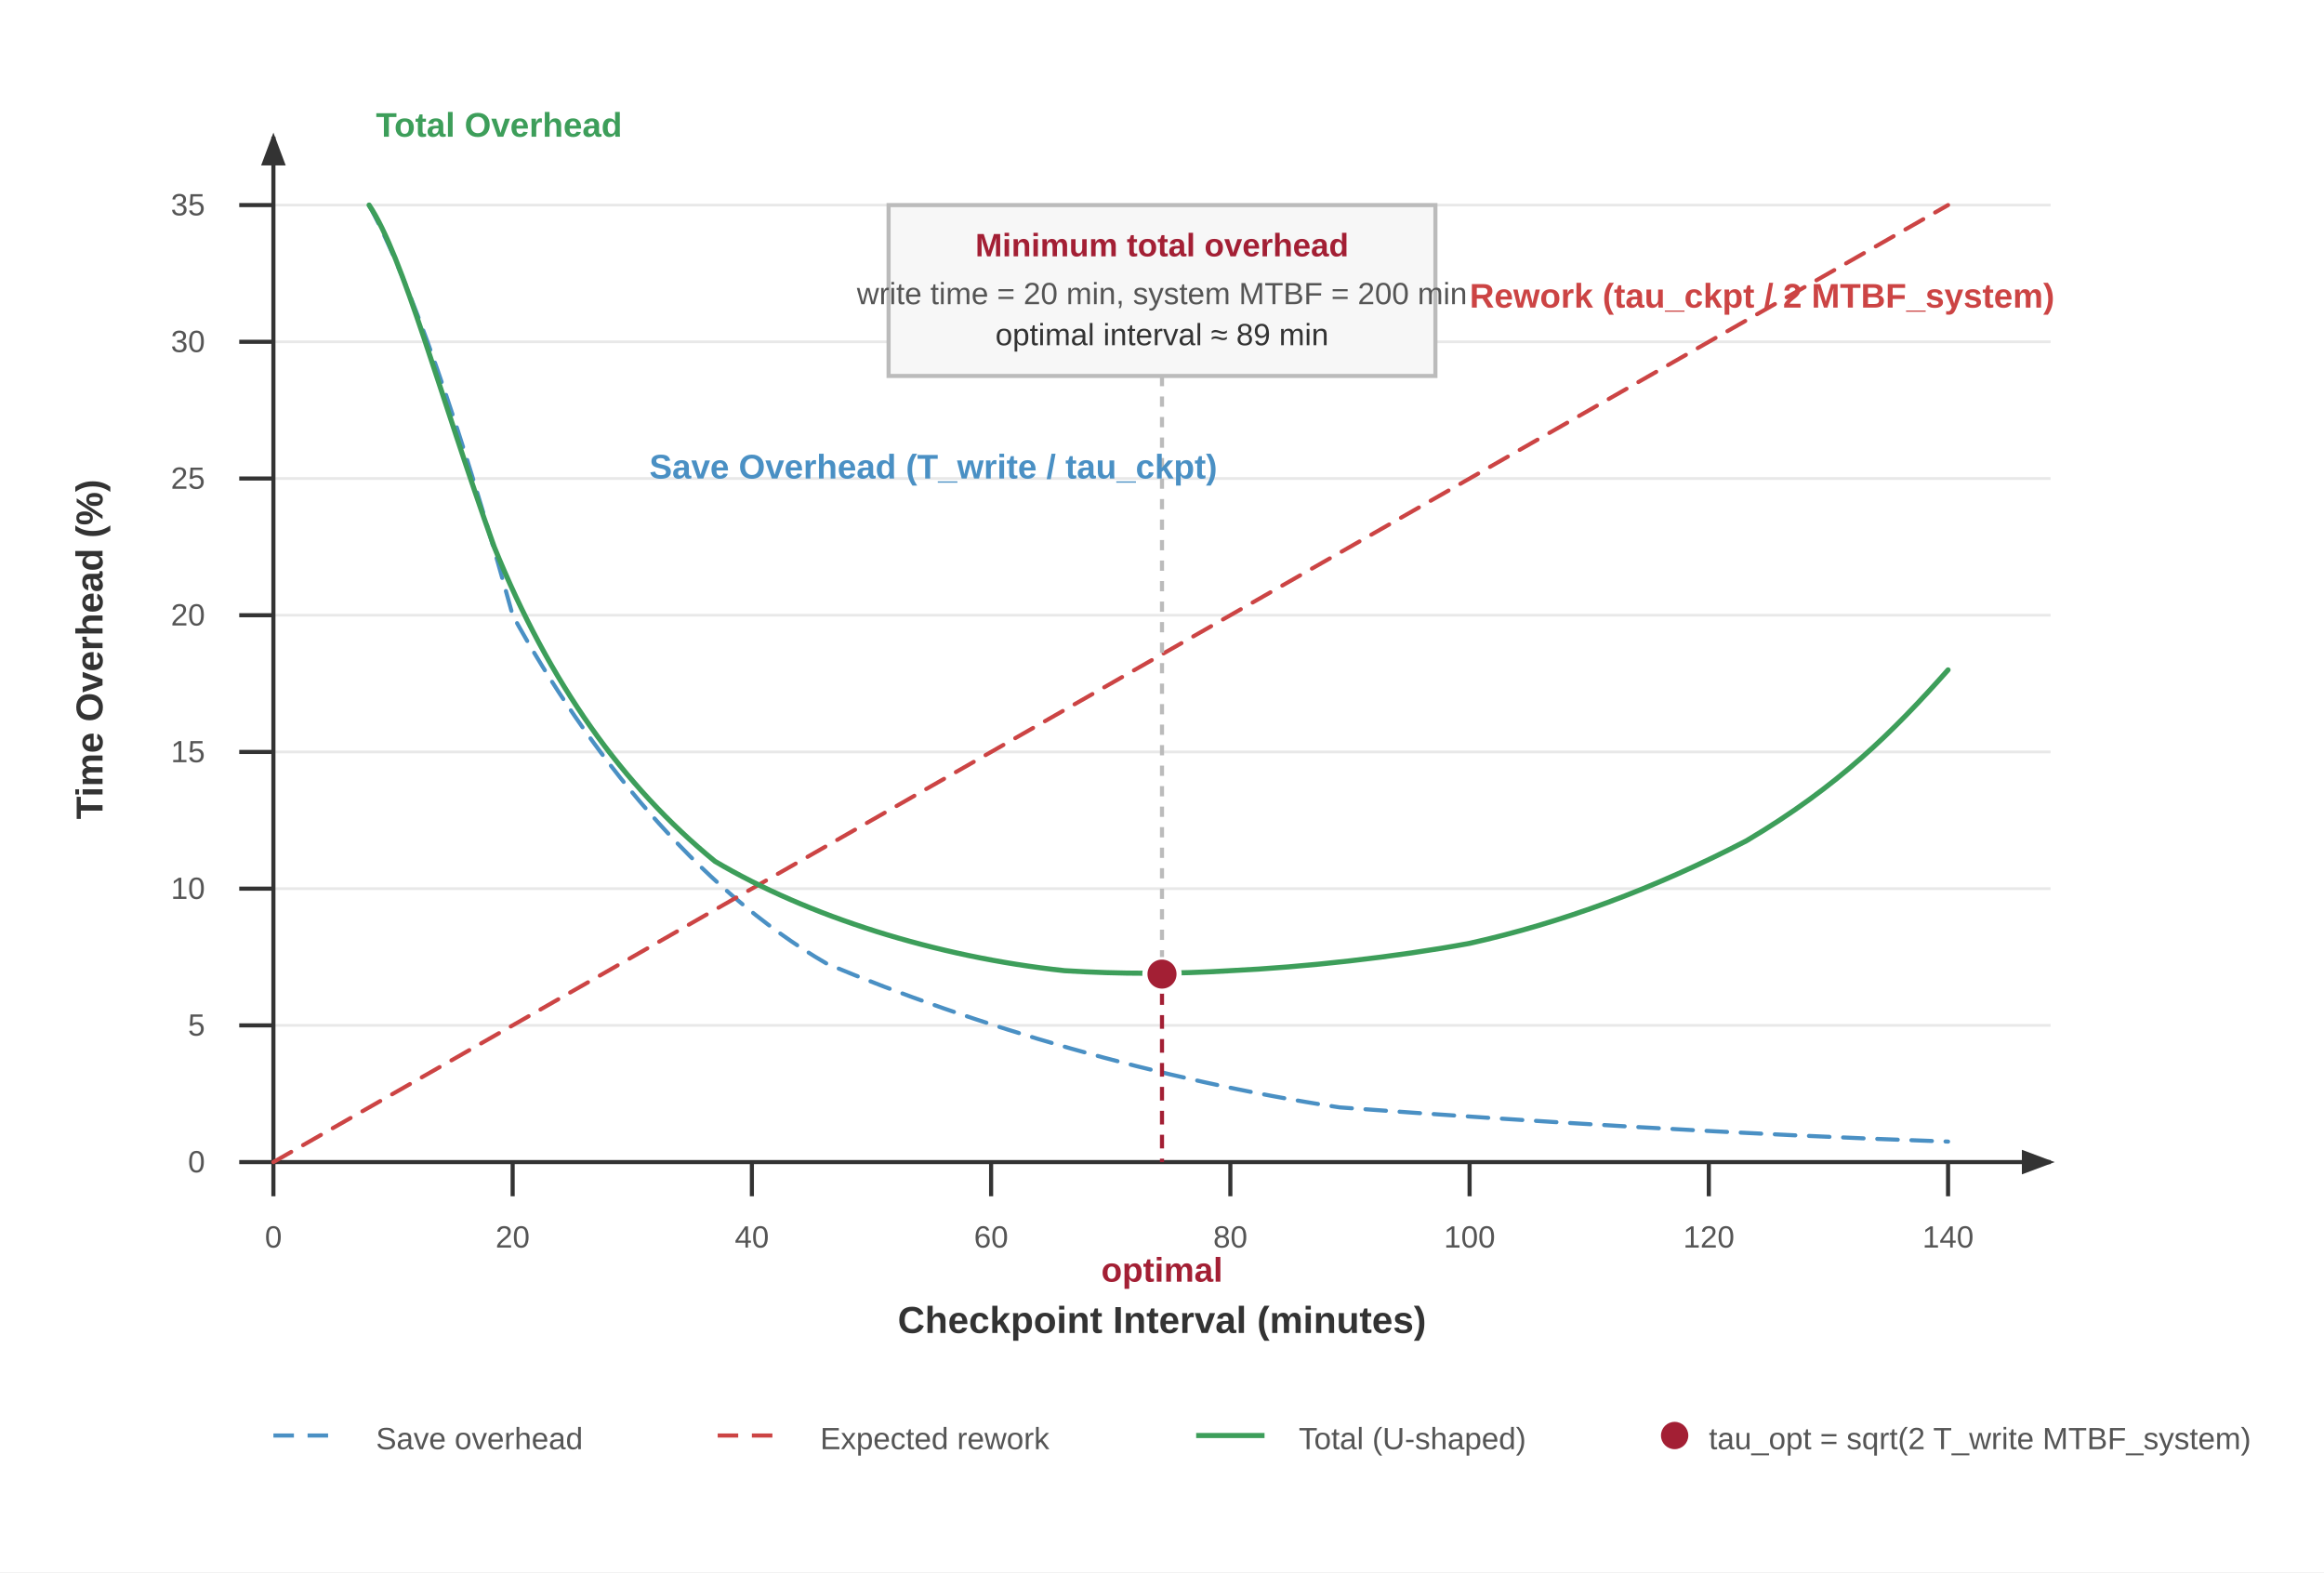
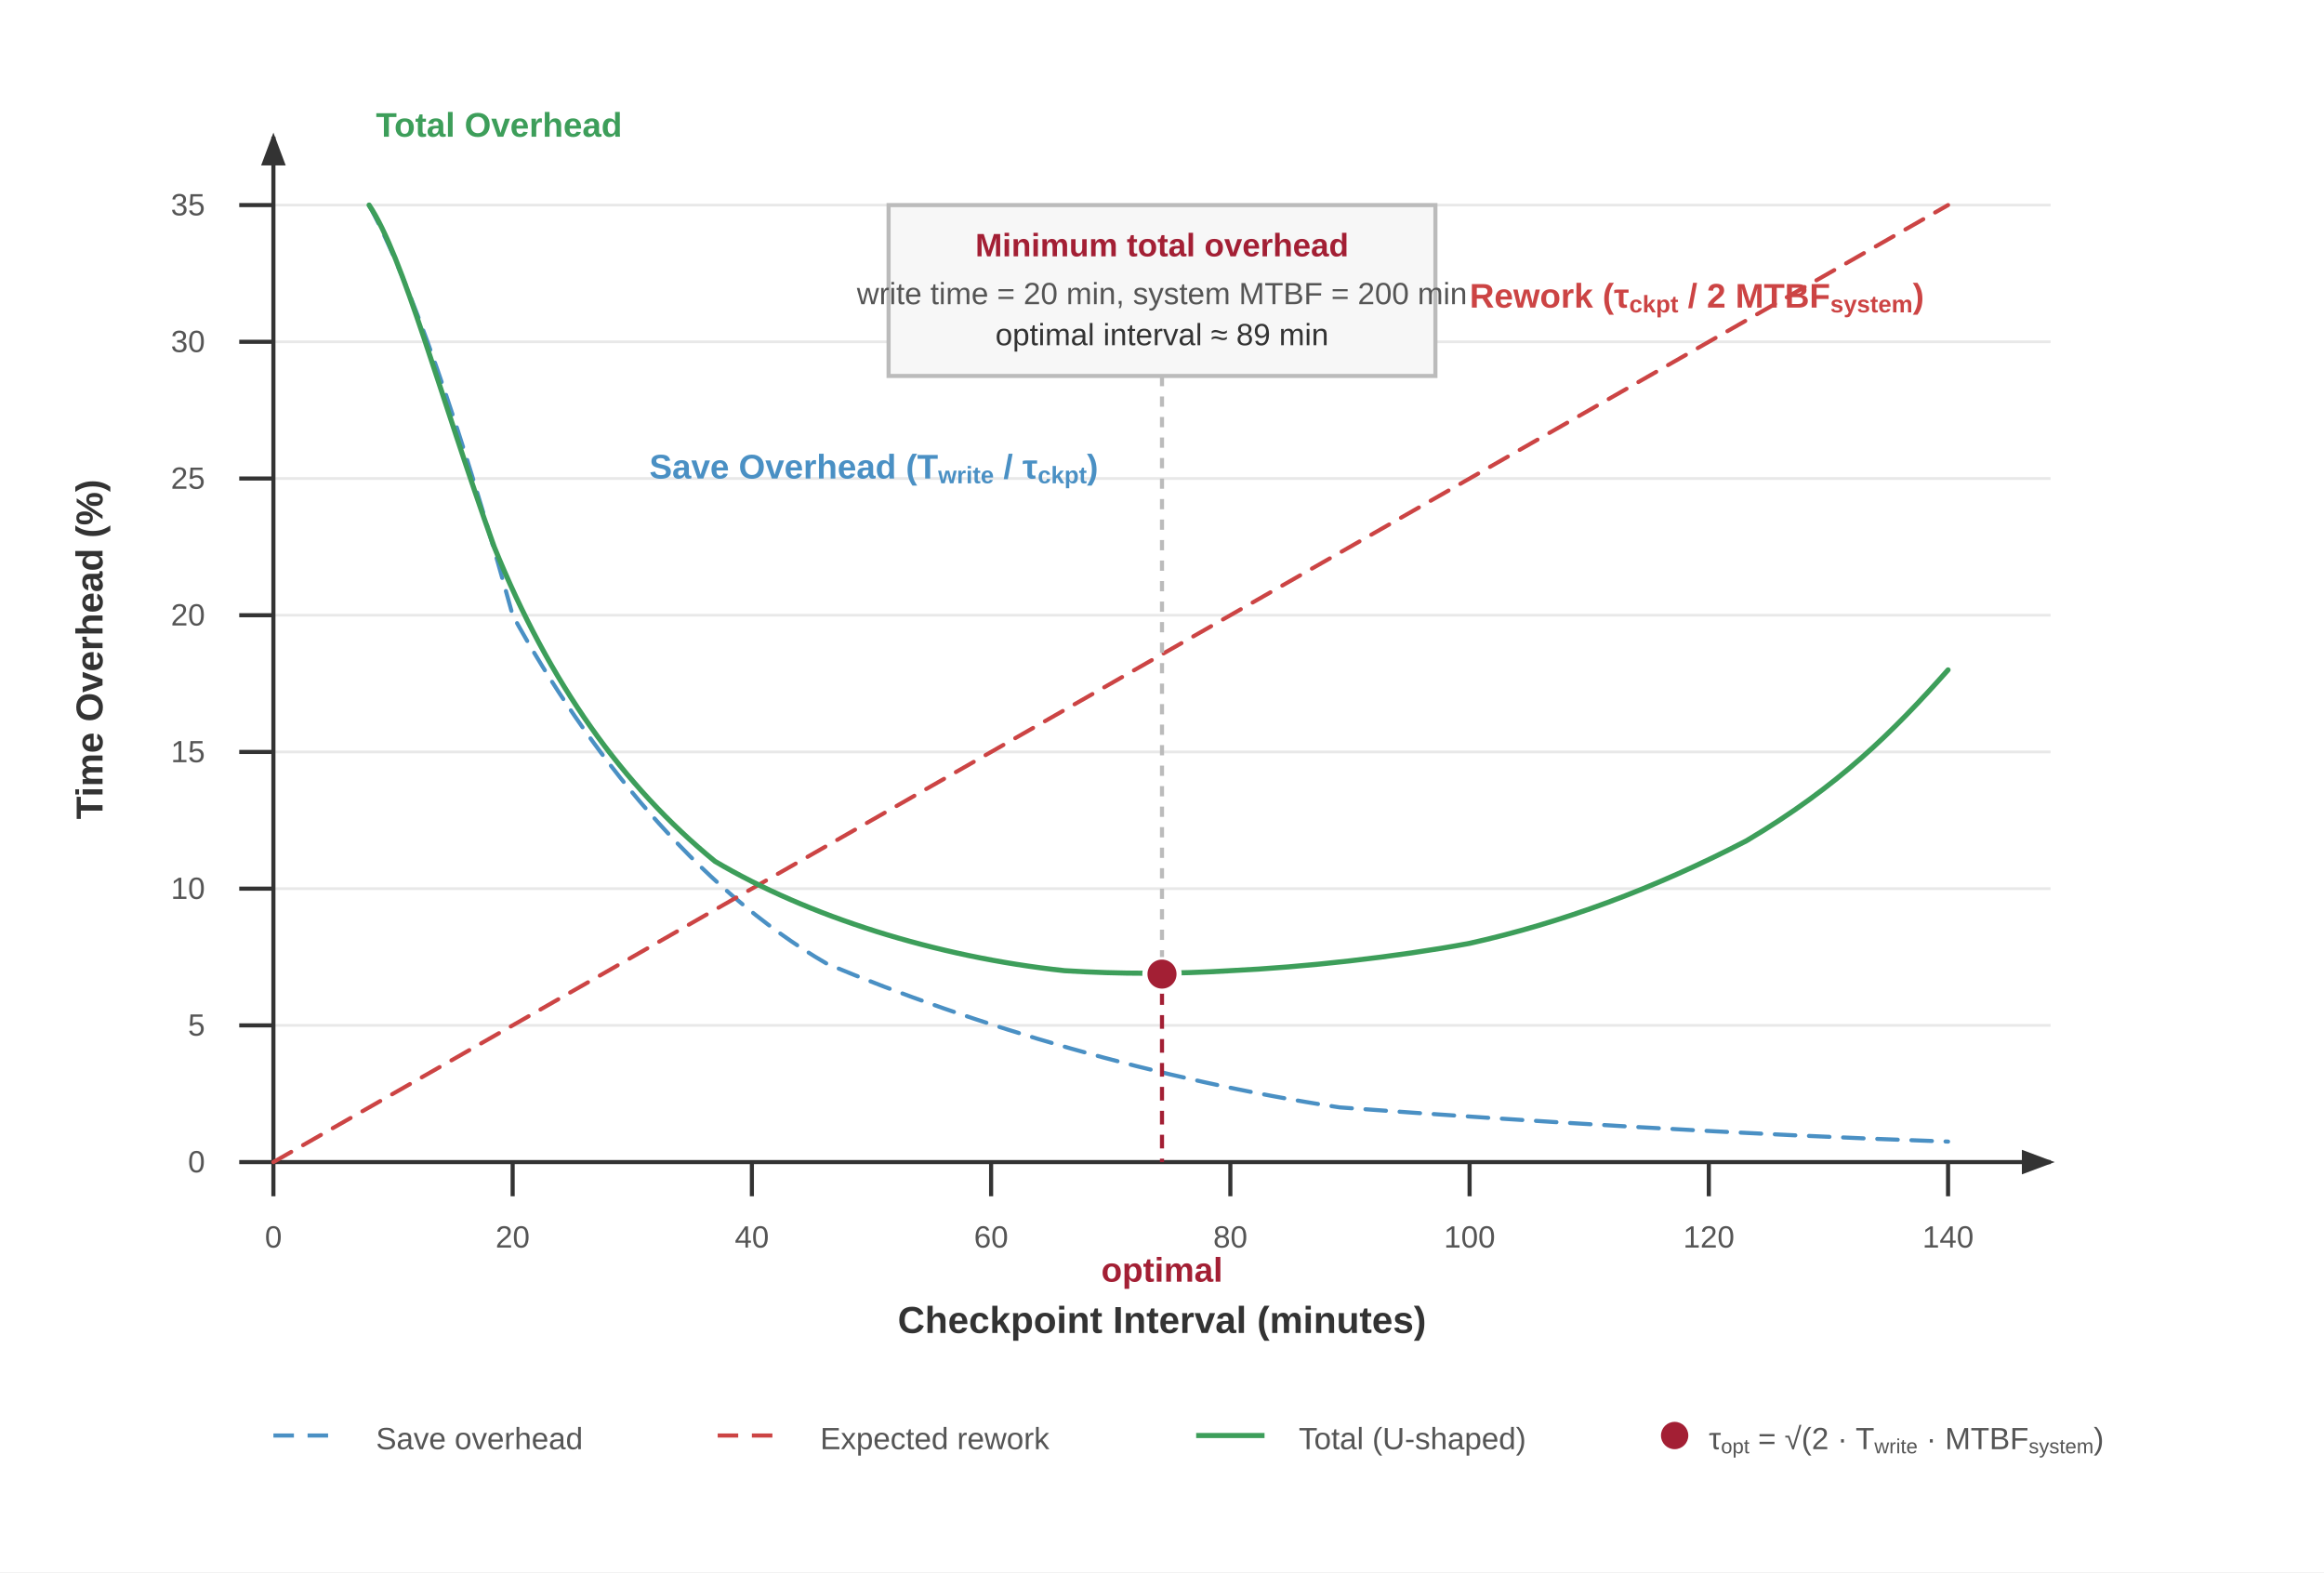
<svg xmlns="http://www.w3.org/2000/svg" font-family="Arial, Helvetica, sans-serif" viewBox="0 0 680 460">
  <rect width="680" height="460" fill="#fff" />
  <defs>
    <marker id="arrow" markerWidth="8" markerHeight="6" refX="7" refY="3" orient="auto">
      <path d="M0,0 L8,3 L0,6 Z" fill="#333" />
    </marker>
  </defs>
  <rect width="640" height="420" fill="#fff" />
  <g stroke="#e8e8e8" stroke-width="0.8">
    <line x1="80" y1="60" x2="600" y2="60" />
    <line x1="80" y1="100" x2="600" y2="100" />
    <line x1="80" y1="140" x2="600" y2="140" />
    <line x1="80" y1="180" x2="600" y2="180" />
    <line x1="80" y1="220" x2="600" y2="220" />
    <line x1="80" y1="260" x2="600" y2="260" />
    <line x1="80" y1="300" x2="600" y2="300" />
    <line x1="80" y1="340" x2="600" y2="340" />
  </g>
  <line x1="80" y1="340" x2="600" y2="340" stroke="#333" stroke-width="1.2" marker-end="url(#arrow)" />
  <line x1="80" y1="350" x2="80" y2="40" stroke="#333" stroke-width="1.2" marker-end="url(#arrow)" />
  <text x="340" y="390" text-anchor="middle" font-size="11" font-weight="600" fill="#333">Checkpoint Interval (minutes)</text>
  <text x="30" y="190" text-anchor="middle" font-size="11" font-weight="600" fill="#333" transform="rotate(-90, 30, 190)">Time Overhead (%)</text>
  <text x="60" y="343" text-anchor="end" font-size="9" fill="#555">0</text>
  <text x="60" y="303" text-anchor="end" font-size="9" fill="#555">5</text>
  <text x="60" y="263" text-anchor="end" font-size="9" fill="#555">10</text>
  <text x="60" y="223" text-anchor="end" font-size="9" fill="#555">15</text>
  <text x="60" y="183" text-anchor="end" font-size="9" fill="#555">20</text>
  <text x="60" y="143" text-anchor="end" font-size="9" fill="#555">25</text>
  <text x="60" y="103" text-anchor="end" font-size="9" fill="#555">30</text>
  <text x="60" y="63" text-anchor="end" font-size="9" fill="#555">35</text>
  <g stroke="#333" stroke-width="1.2">
    <line x1="70" y1="340" x2="80" y2="340" />
    <line x1="70" y1="300" x2="80" y2="300" />
    <line x1="70" y1="260" x2="80" y2="260" />
    <line x1="70" y1="220" x2="80" y2="220" />
    <line x1="70" y1="180" x2="80" y2="180" />
    <line x1="70" y1="140" x2="80" y2="140" />
    <line x1="70" y1="100" x2="80" y2="100" />
    <line x1="70" y1="60" x2="80" y2="60" />
  </g>
  <text x="80" y="365" text-anchor="middle" font-size="9" fill="#555">0</text>
  <text x="150" y="365" text-anchor="middle" font-size="9" fill="#555">20</text>
  <text x="220" y="365" text-anchor="middle" font-size="9" fill="#555">40</text>
  <text x="290" y="365" text-anchor="middle" font-size="9" fill="#555">60</text>
  <text x="360" y="365" text-anchor="middle" font-size="9" fill="#555">80</text>
  <text x="430" y="365" text-anchor="middle" font-size="9" fill="#555">100</text>
  <text x="500" y="365" text-anchor="middle" font-size="9" fill="#555">120</text>
  <text x="570" y="365" text-anchor="middle" font-size="9" fill="#555">140</text>
  <g stroke="#333" stroke-width="1.2">
    <line x1="150" y1="340" x2="150" y2="350" />
    <line x1="220" y1="340" x2="220" y2="350" />
    <line x1="290" y1="340" x2="290" y2="350" />
    <line x1="360" y1="340" x2="360" y2="350" />
    <line x1="430" y1="340" x2="430" y2="350" />
    <line x1="500" y1="340" x2="500" y2="350" />
    <line x1="570" y1="340" x2="570" y2="350" />
  </g>
  <path d="M 108,60 C 123,88 139,140 150,180 C 172,220 204,260 242,282 C 285,300 339,316 392,324 C 446,328 511,332 570,334" fill="none" stroke="#4a90c4" stroke-width="1.2" stroke-dasharray="6,4" stroke-linecap="round" />
  <path d="M 80,340 L 150,300 L 220,260 L 290,220 L 360,180 L 430,140 L 500,100 L 570,60" fill="none" stroke="#c44" stroke-width="1.2" stroke-dasharray="6,4" stroke-linecap="round" />
  <path d="M 108,60 C 118,75 128.5,115 144.6,160 C 160.8,200 182.3,230 209.2,252 C 236.2,268 273.8,280 311.5,284 C 327.7,285 343.8,285 360,284 C 381.5,283 408.5,280 430,276 C 457,270 484,260 511,246 C 538,230 554,214 570,196" fill="none" stroke="#3d9e5a" stroke-width="1.5" stroke-linecap="round" />
  <line x1="340" y1="290" x2="340" y2="340" stroke="#a31f34" stroke-width="1.2" stroke-dasharray="4,3" />
  <circle cx="340" cy="285" r="5" fill="#a31f34" stroke="#fff" stroke-width="1.5" />
  <text x="340" y="375" text-anchor="middle" font-size="10" font-weight="700" fill="#a31f34">optimal</text>
  <rect x="260" y="60" width="160" height="50" fill="#f7f7f7" stroke="#bbb" stroke-width="1.2" />
  <text x="340" y="75" text-anchor="middle" font-size="9.5" font-weight="700" fill="#a31f34">Minimum total overhead</text>
  <text x="340" y="89" text-anchor="middle" font-size="9" fill="#555">write time = 20 min, system MTBF = 200 min</text>
  <text x="340" y="101" text-anchor="middle" font-size="9" fill="#333">optimal interval ≈ 89 min</text>
  <line x1="340" y1="110" x2="340" y2="280" stroke="#bbb" stroke-width="1.2" stroke-dasharray="3,3" />
-   <text x="190" y="140" text-anchor="start" font-size="10" font-weight="700" fill="#4a90c4">Save Overhead (T_write / tau_ckpt)</text>
-   <text x="430" y="90" text-anchor="start" font-size="10" font-weight="700" fill="#c44">Rework (tau_ckpt / 2 MTBF_system)</text>
+   <text x="190" y="140" text-anchor="start" font-size="10" font-weight="700" fill="#4a90c4">Save Overhead (T<tspan baseline-shift="sub" font-size="7">write</tspan> / τ<tspan baseline-shift="sub" font-size="7">ckpt</tspan>)</text>
+   <text x="430" y="90" text-anchor="start" font-size="10" font-weight="700" fill="#c44">Rework (τ<tspan baseline-shift="sub" font-size="7">ckpt</tspan> / 2 MTBF<tspan baseline-shift="sub" font-size="7">system</tspan>)</text>
  <text x="110" y="40" text-anchor="start" font-size="10" font-weight="700" fill="#3d9e5a">Total Overhead</text>
  <g transform="translate(80, 420)">
    <line x1="0" y1="0" x2="20" y2="0" stroke="#4a90c4" stroke-width="1.2" stroke-dasharray="6,4" />
    <text x="30" y="4" font-size="9" fill="#555">Save overhead</text>
    <line x1="130" y1="0" x2="150" y2="0" stroke="#c44" stroke-width="1.2" stroke-dasharray="6,4" />
    <text x="160" y="4" font-size="9" fill="#555">Expected rework</text>
    <line x1="270" y1="0" x2="290" y2="0" stroke="#3d9e5a" stroke-width="1.5" />
    <text x="300" y="4" font-size="9" fill="#555">Total (U-shaped)</text>
    <circle cx="410" cy="0" r="4" fill="#a31f34" />
-     <text x="420" y="4" font-size="9" fill="#555">tau_opt = sqrt(2 T_write MTBF_system)</text>
+     <text x="420" y="4" font-size="9" fill="#555">τ<tspan baseline-shift="sub" font-size="6">opt</tspan> = √(2 · T<tspan baseline-shift="sub" font-size="6">write</tspan> · MTBF<tspan baseline-shift="sub" font-size="6">system</tspan>)</text>
  </g>
</svg>
